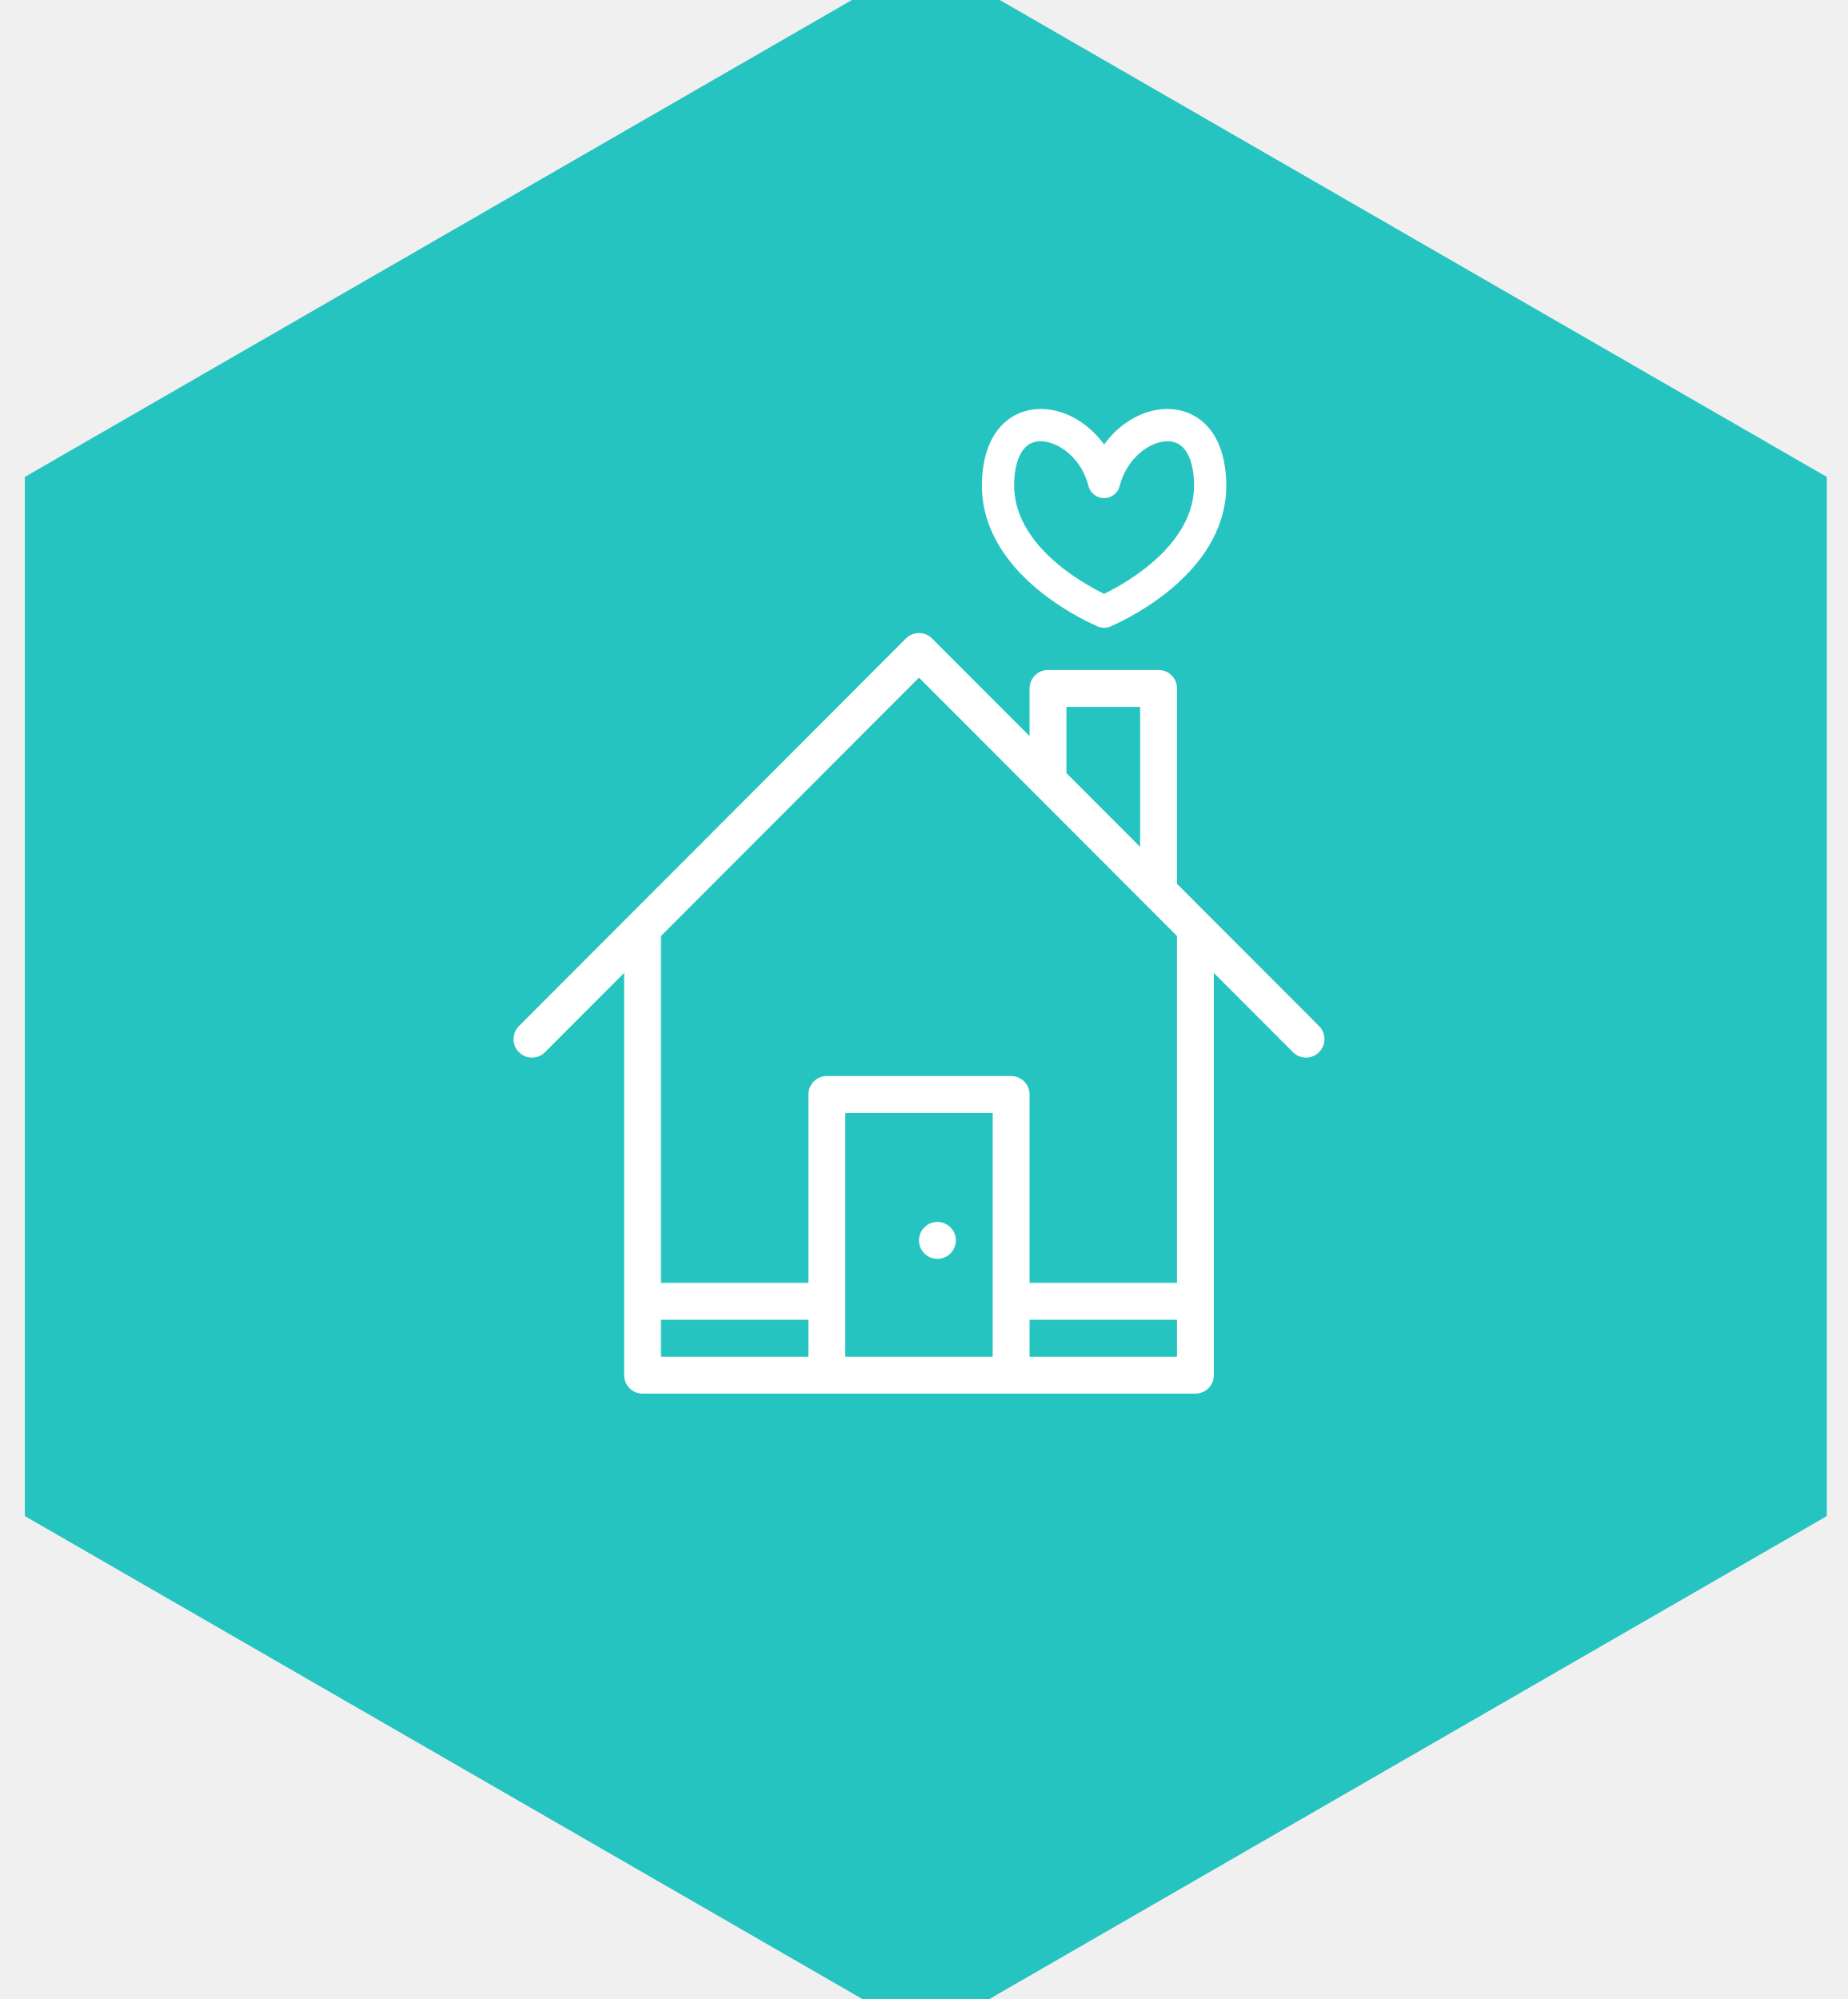
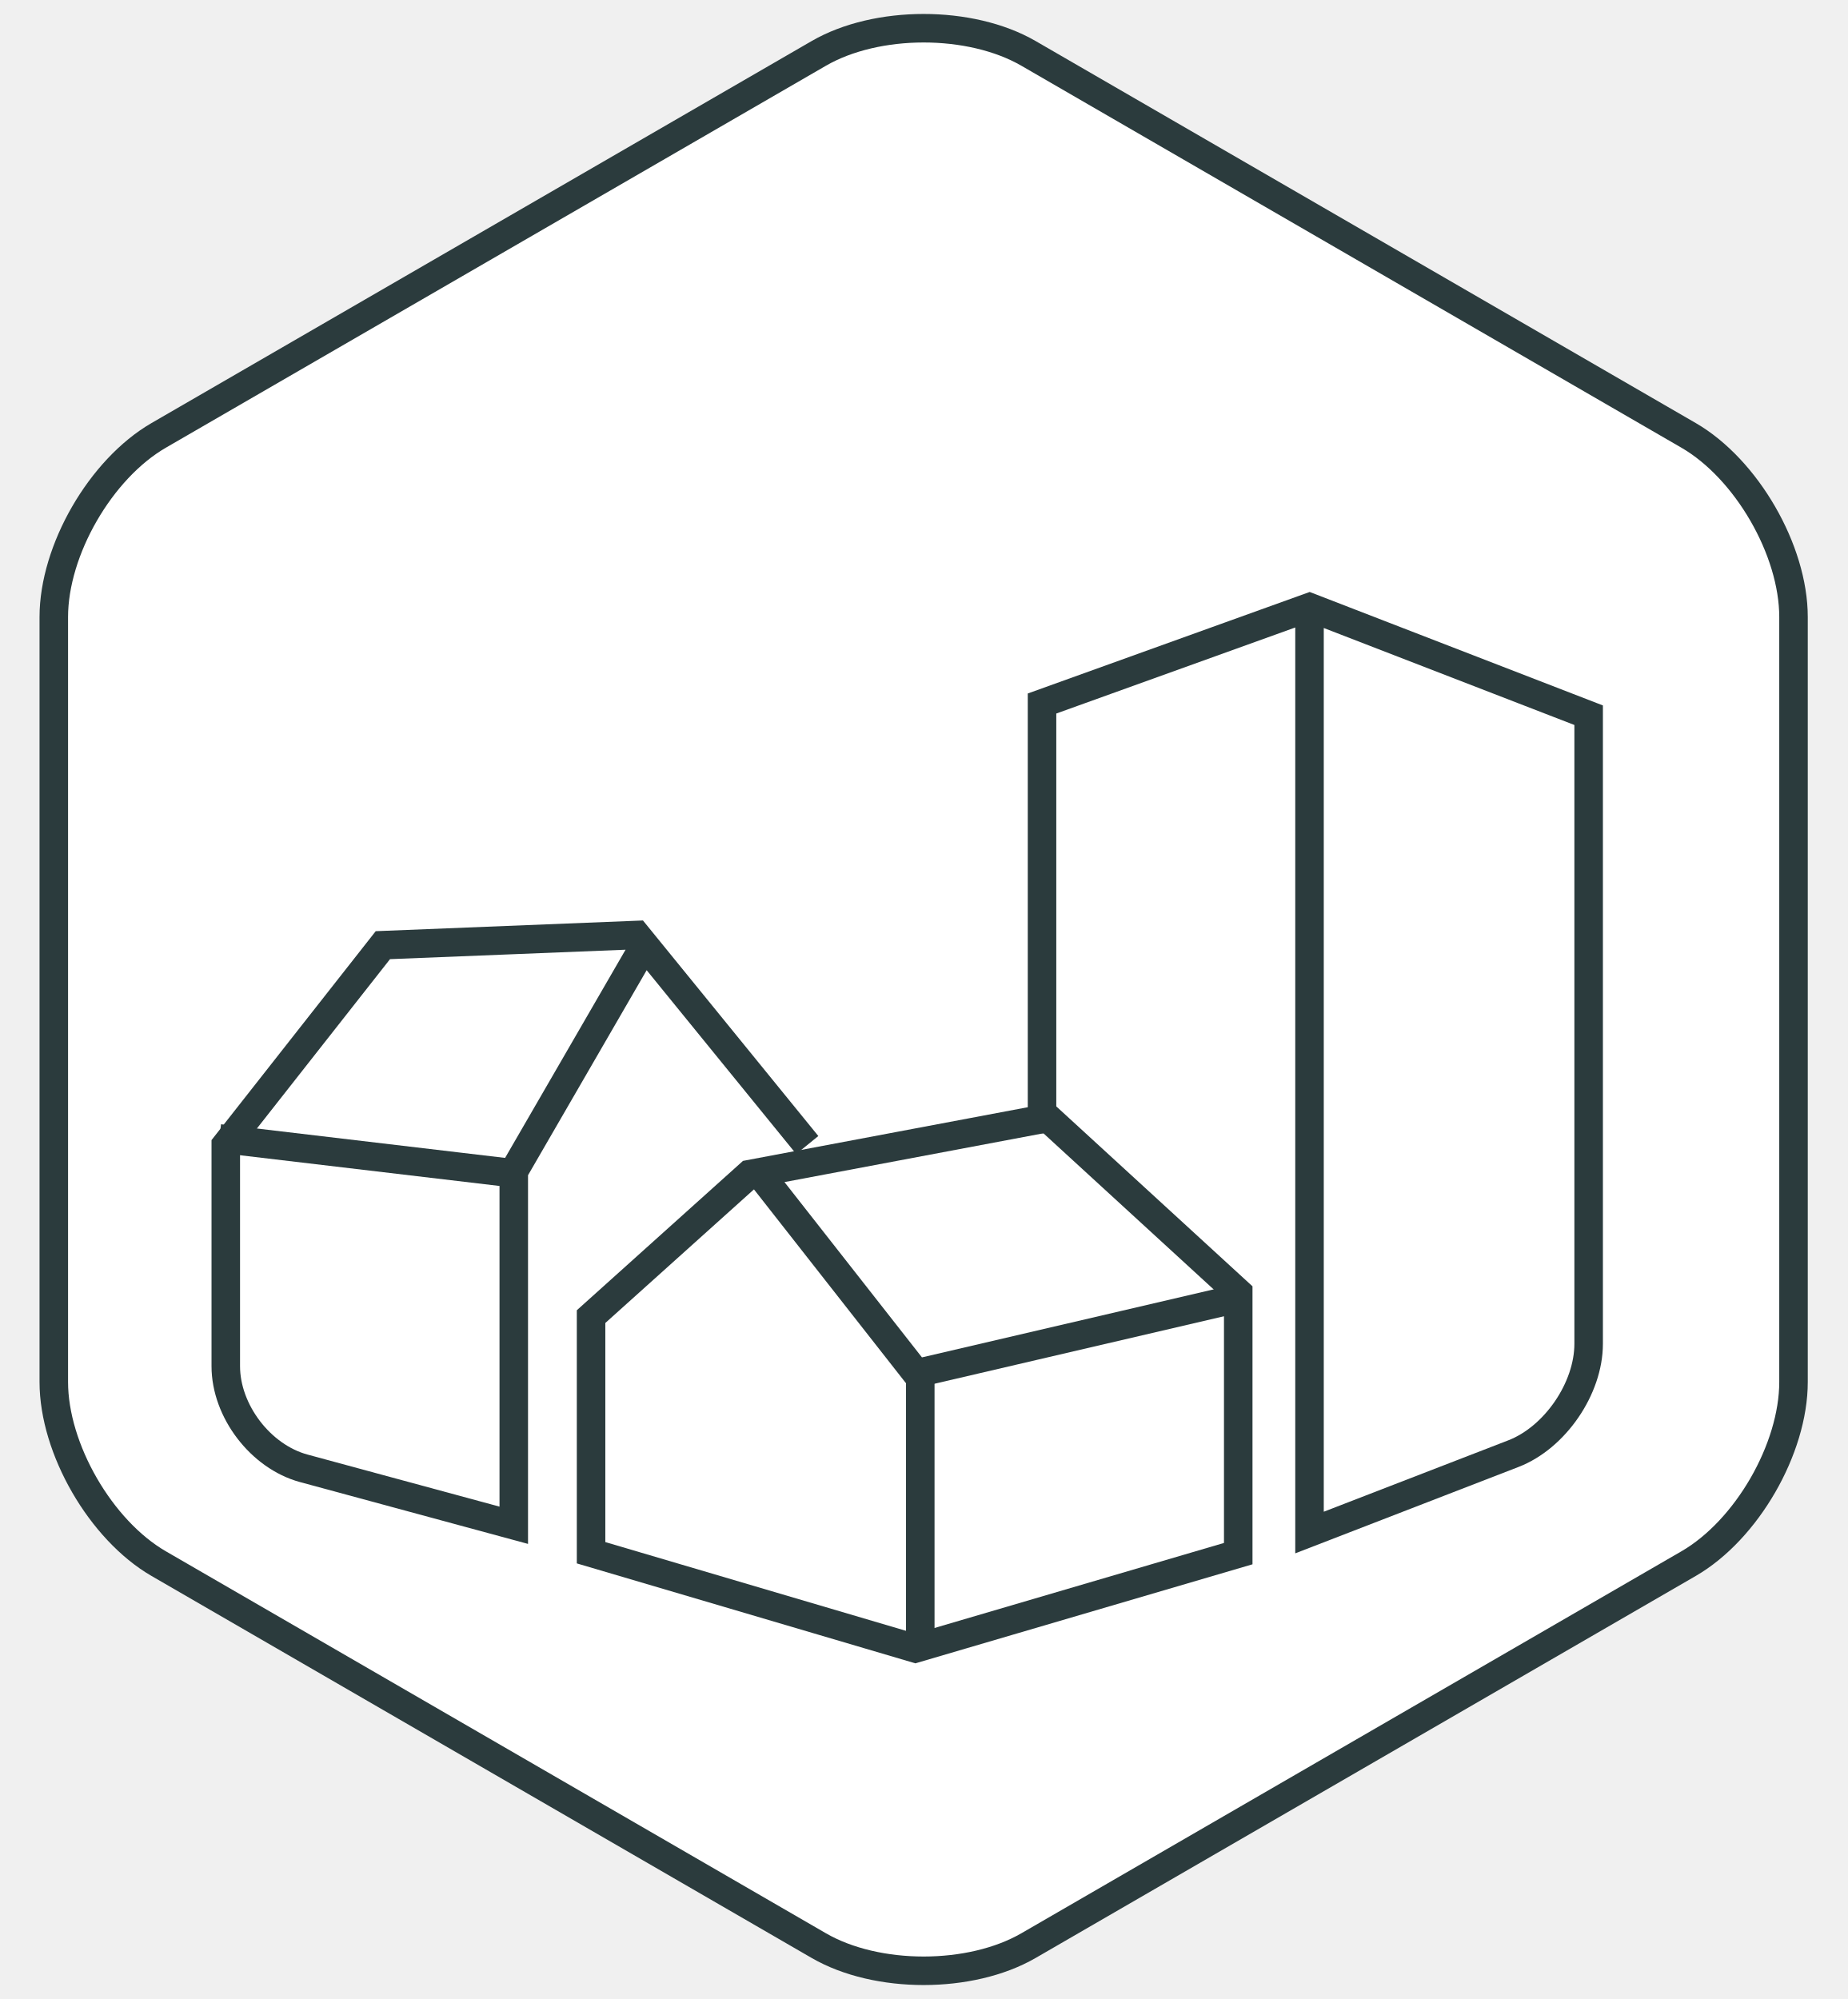
- <svg xmlns="http://www.w3.org/2000/svg" width="73px" height="79px" viewBox="0 0 73 79" version="1.1">
-   <defs />
-   <g id="Page-1" stroke="none" stroke-width="1" fill="none" fill-rule="evenodd">
-     <g id="Neighborhood" transform="translate(-32, -33)">
-       <g id="homehapp-+-discover-your-city-+-Polygon-1-Copy-+-Imported-Layers-Copy-Copy-+-Imported-Layers-Copy-Copy-Copy-Copy" transform="translate(32.365, 31.92)">
-         <g id="logo_homehapp" transform="translate(0.543478, 0.710145)">
-           <g id="Polygon-1-Copy-+-Imported-Layers-Copy-Copy" fill="#26C4C0">
-             <polygon id="Polygon-1-Copy" points="35.678 -1.315 71.282 19.218 71.282 60.285 35.678 80.818 0.074 60.285 0.074 19.218 " />
-           </g>
-           <g id="Imported-Layers" transform="translate(19.22222, 16.2971)" fill="#FFFFFF">
-             <path d="M31.994,24.624 L26.381,19.001 L26.381,11.279 C26.381,10.876 26.055,10.55 25.653,10.55 L21.283,10.55 C20.881,10.55 20.555,10.876 20.555,11.279 L20.555,13.165 L16.7,9.304 C16.569,9.172 16.386,9.091 16.185,9.091 C15.984,9.091 15.802,9.172 15.67,9.304 L0.376,24.624 C0.244,24.755 0.163,24.937 0.163,25.139 C0.163,25.542 0.489,25.869 0.891,25.869 C1.092,25.869 1.275,25.788 1.406,25.655 L4.533,22.523 L4.533,38.418 C4.533,38.821 4.859,39.148 5.261,39.148 L27.109,39.148 C27.512,39.148 27.837,38.821 27.837,38.418 L27.837,22.523 L30.964,25.655 C31.096,25.788 31.278,25.869 31.479,25.869 C31.881,25.869 32.207,25.542 32.207,25.139 C32.207,24.937 32.126,24.755 31.994,24.624 L31.994,24.624 Z M22.011,12.009 L24.924,12.009 L24.924,17.542 L22.011,14.624 L22.011,12.009 L22.011,12.009 Z M5.989,36.23 L11.815,36.23 L11.815,37.689 L5.989,37.689 L5.989,36.23 Z M13.272,28.057 L19.098,28.057 L19.098,37.689 L13.272,37.689 L13.272,28.057 Z M20.555,36.23 L26.381,36.23 L26.381,37.689 L20.555,37.689 L20.555,36.23 Z M26.381,34.771 L20.555,34.771 L20.555,27.328 C20.555,26.925 20.229,26.598 19.826,26.598 L12.544,26.598 C12.141,26.598 11.815,26.925 11.815,27.328 L11.815,34.771 L5.989,34.771 L5.989,21.064 L16.185,10.852 L26.381,21.064 L26.381,34.771 L26.381,34.771 Z M16.913,33.822 C17.316,33.822 17.642,33.495 17.642,33.092 C17.642,32.69 17.316,32.363 16.913,32.363 C16.511,32.363 16.185,32.69 16.185,33.092 C16.185,33.495 16.511,33.822 16.913,33.822 Z M23.504,8.883 C23.464,8.883 23.425,8.879 23.385,8.871 C23.311,8.859 23.239,8.833 23.173,8.795 C22.46,8.48 18.541,6.586 18.674,3.079 C18.754,0.983 19.926,0.236 20.996,0.236 C21.952,0.236 22.884,0.789 23.5,1.64 C24.116,0.789 25.048,0.236 26.004,0.236 C27.074,0.236 28.246,0.983 28.326,3.079 C28.458,6.576 24.566,8.468 23.834,8.792 C23.733,8.852 23.619,8.883 23.504,8.883 Z M20.996,1.511 C20.136,1.511 19.969,2.524 19.947,3.128 C19.853,5.582 22.65,7.128 23.5,7.541 C24.35,7.129 27.146,5.583 27.054,3.128 C27.031,2.524 26.864,1.511 26.004,1.511 C25.308,1.511 24.389,2.185 24.118,3.275 C24.047,3.559 23.792,3.758 23.5,3.758 C23.208,3.758 22.953,3.559 22.882,3.275 C22.611,2.185 21.692,1.511 20.996,1.511 L20.996,1.511 Z" id="Fill-1" />
-           </g>
-         </g>
-       </g>
+ <svg xmlns="http://www.w3.org/2000/svg" width="100%" height="100%" viewBox="0 0 73 79" version="1.1" xml:space="preserve" style="fill-rule:evenodd;clip-rule:evenodd;stroke-miterlimit:10;">
+   <g id="logo_homehapp" transform="matrix(1,0,0,1,0.61406,-0.0320111)">
+     <g transform="matrix(1.06328,0,0,1.06328,0.377293,-0.302033)">
+       <path d="M29.496,2.3C31.649,1.053 35.134,1.049 37.295,2.3L61.824,16.496C63.978,17.743 65.724,20.765 65.724,23.248L65.724,51.679C65.724,54.161 63.986,57.18 61.824,58.431L37.295,72.627C35.141,73.874 31.657,73.878 29.496,72.627L4.966,58.431C2.813,57.184 1.067,54.162 1.067,51.679L1.067,23.248C1.067,20.766 2.805,17.747 4.966,16.496L29.496,2.3Z" style="fill:white;stroke-width:1.06px;stroke:rgb(43,59,61);" />
+     </g>
+     <g transform="matrix(1.06328,0,0,1.06328,0.377293,-0.302033)">
+       <path d="M22.956,35.057L13.297,35.444L7.459,42.872L7.459,51.093C7.459,52.755 8.75,54.452 10.356,54.888L18.162,57.005L18.162,43.852L23.027,35.444L29.07,42.872" style="fill:none;stroke-width:1.06px;stroke:rgb(43,59,61);" />
+     </g>
+     <g transform="matrix(1.06328,0,0,1.06328,0.377293,-0.302033)">
+       <path d="M21.035,58.026L21.035,49.25L26.925,43.955L38.009,41.866L45.087,48.357L45.087,58.059L33.088,61.584L21.035,58.026Z" style="fill:none;stroke-width:1.06px;stroke:rgb(43,59,61);" />
+     </g>
+     <g transform="matrix(1.06328,0,0,1.06328,0.377293,-0.302033)">
+       <path d="M37.795,42.436L37.795,26.462L47.736,22.882L58.11,26.897L58.11,50.262C58.11,51.918 56.859,53.745 55.316,54.342L47.736,57.275L47.736,22.979" style="fill:none;stroke-width:1.06px;stroke:rgb(43,59,61);" />
+     </g>
+     <g transform="matrix(1.06328,0,0,1.06328,0.377293,-0.302033)">
+       <path d="M27.301,43.933L33.124,51.358L45.335,48.511" style="fill:none;stroke-width:1.06px;stroke:rgb(43,59,61);" />
+     </g>
+     <g transform="matrix(1.06328,0,0,1.06328,0.377293,-0.302033)">
+       <path d="M33.27,51.166L33.27,61.584" style="fill:none;stroke-width:1.06px;stroke:rgb(43,59,61);" />
+     </g>
+     <g transform="matrix(1.06328,0,0,1.06328,0.377293,-0.302033)">
+       <path d="M7.22,42.627L18.248,43.933" style="fill:none;stroke-width:1.06px;stroke:rgb(43,59,61);" />
    </g>
  </g>
</svg>
